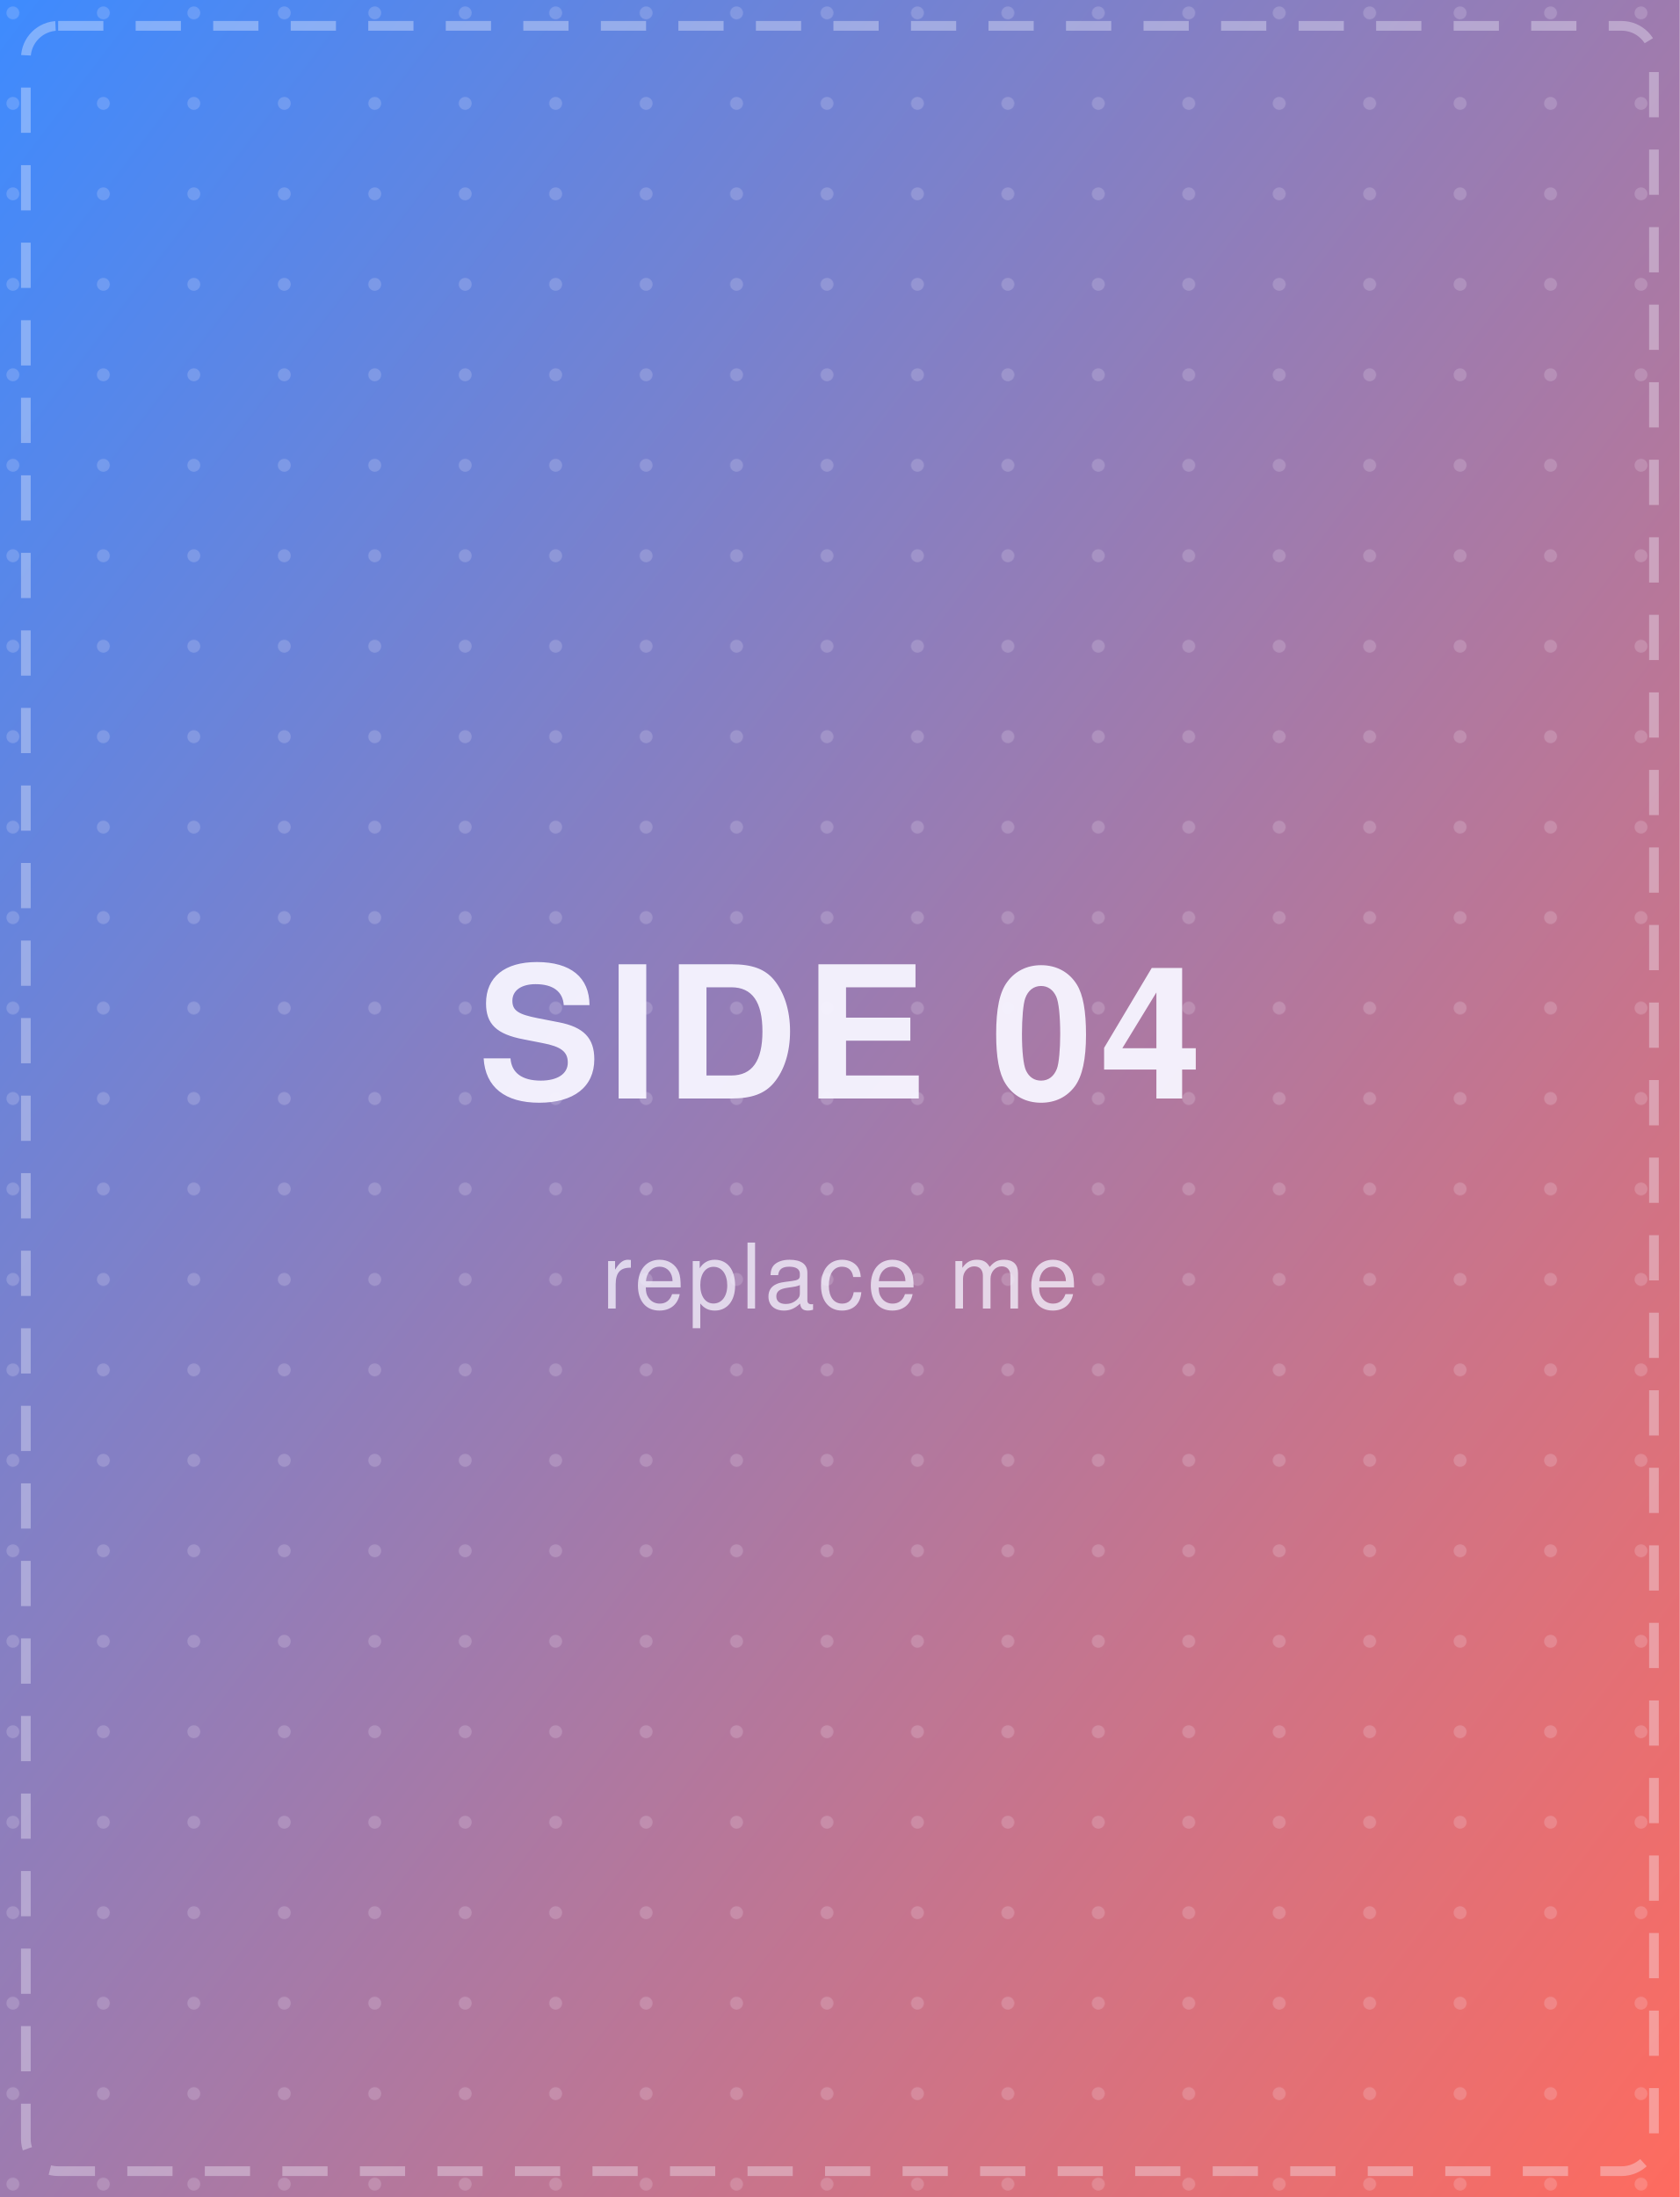
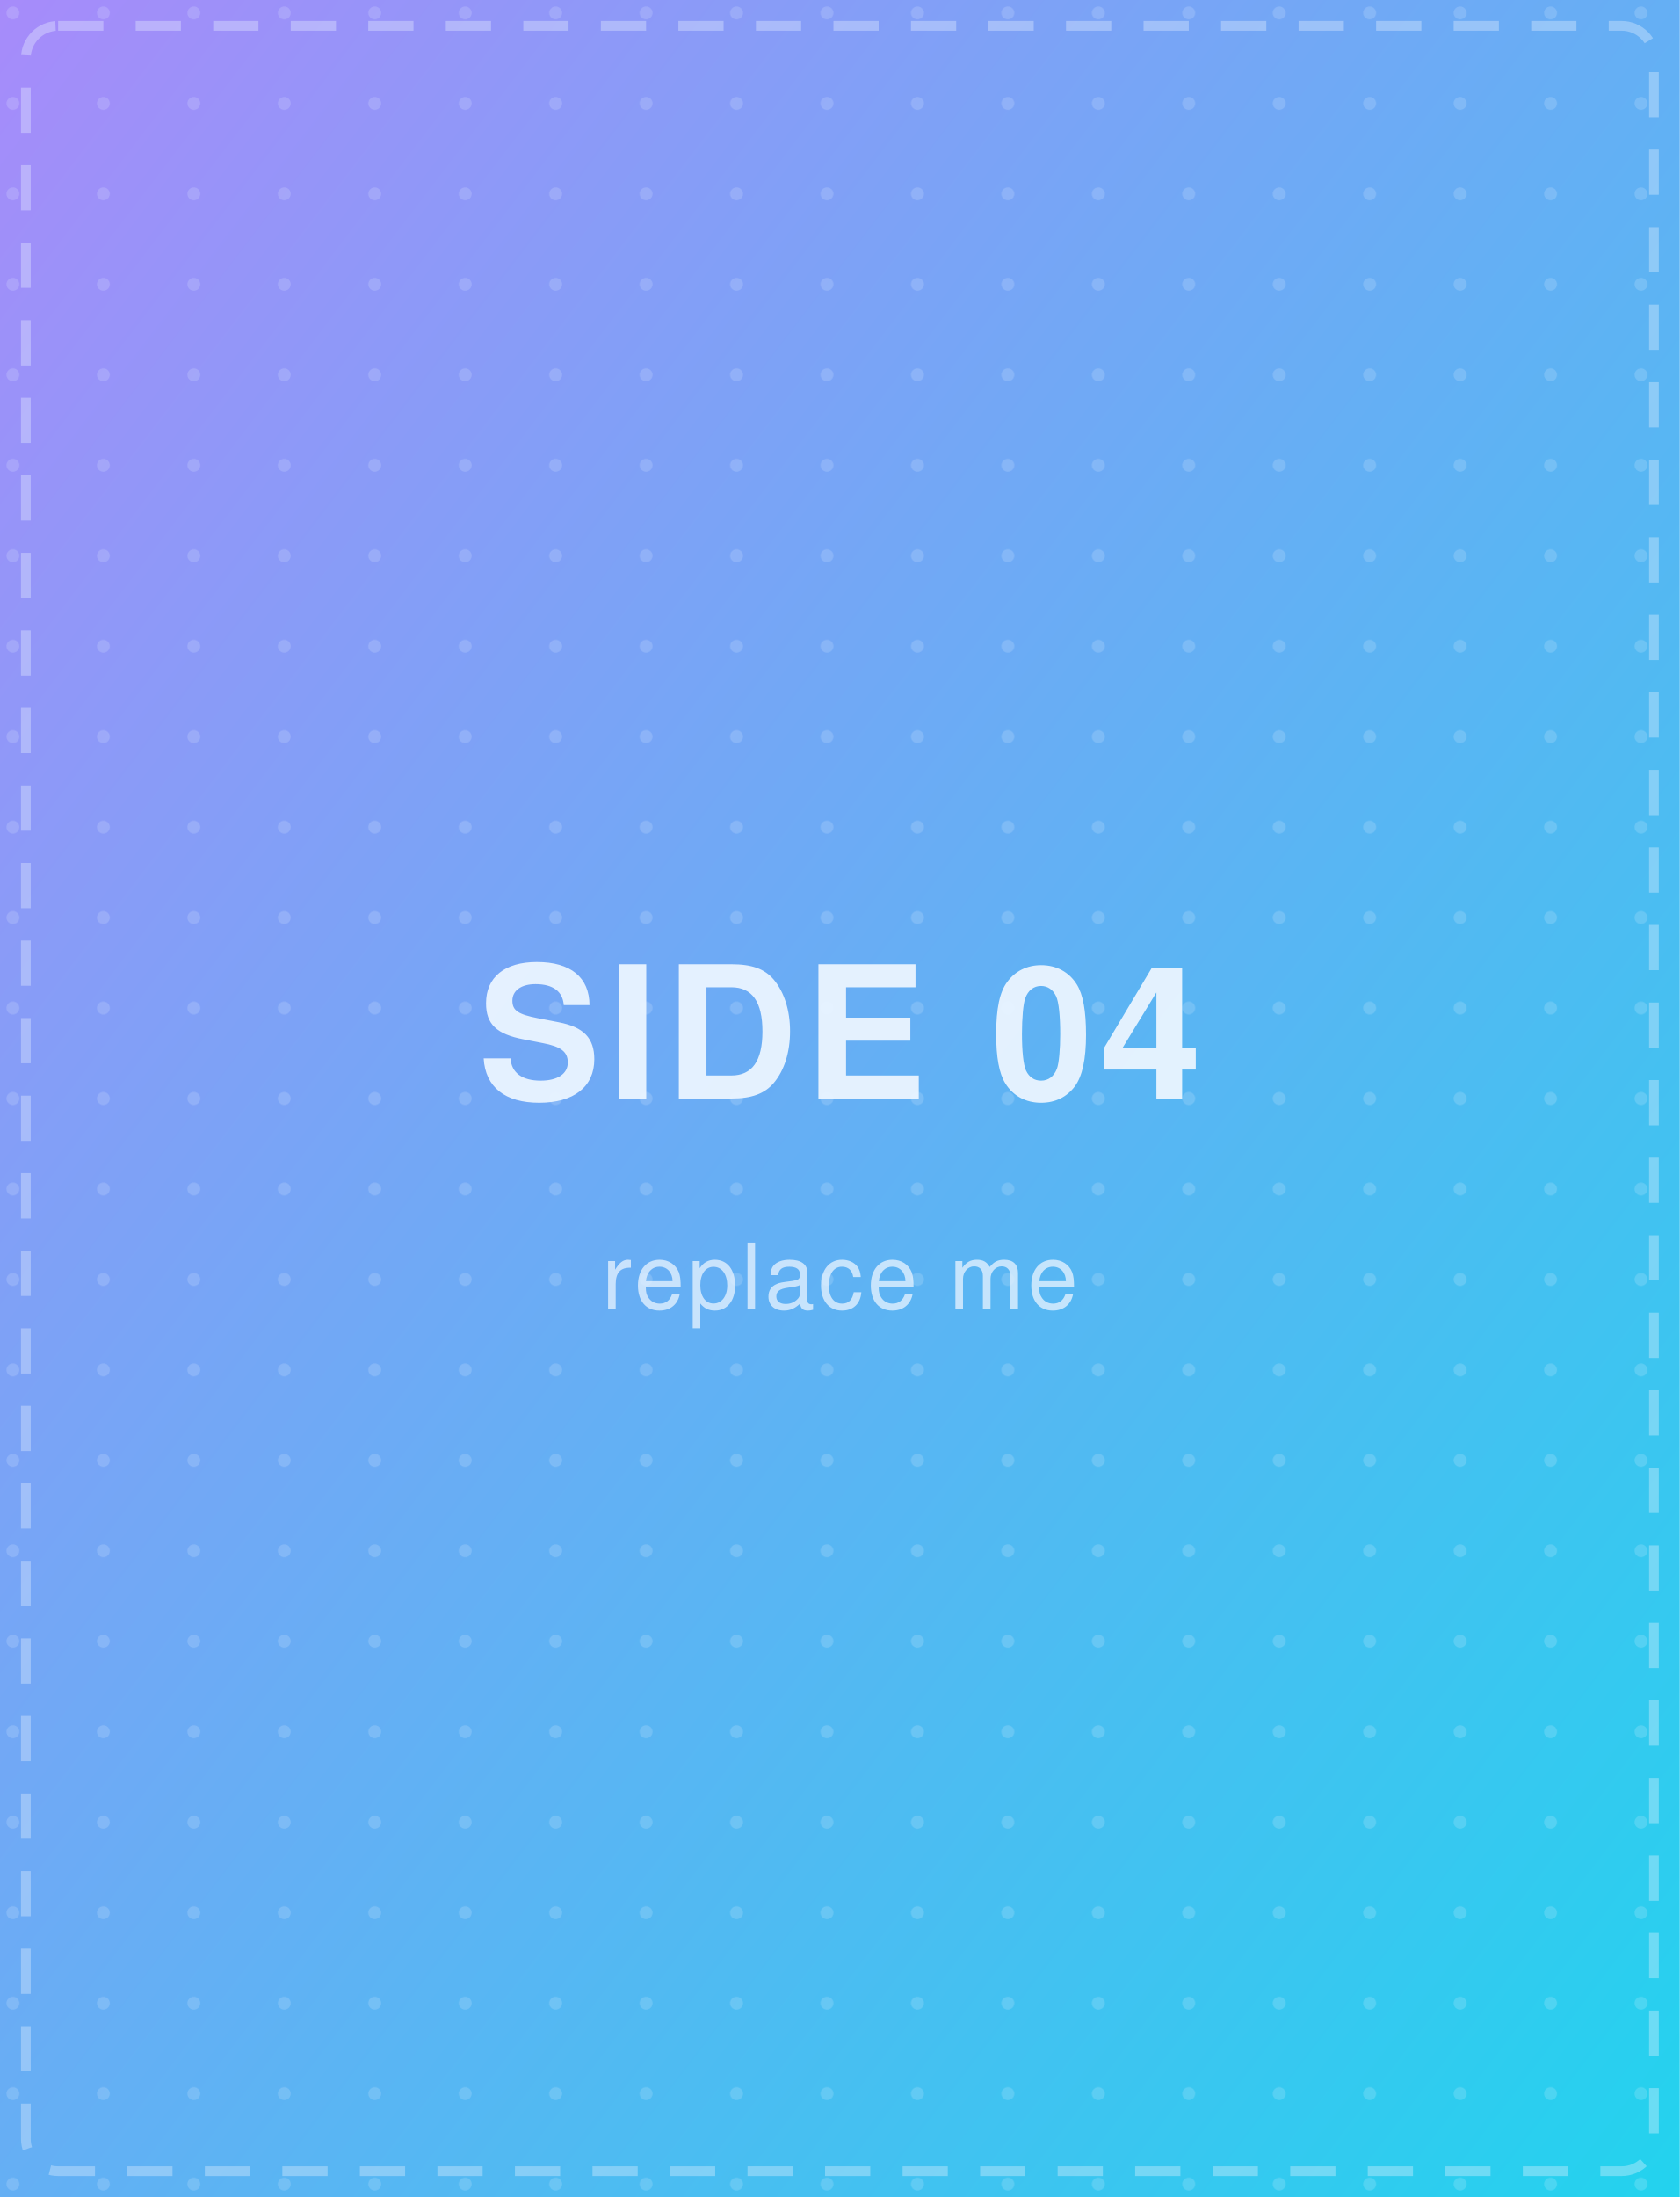
<svg xmlns="http://www.w3.org/2000/svg" viewBox="0 0 520 680" width="520" height="680" role="img" aria-label="SIDE 04 placeholder">
  <defs>
    <linearGradient id="g" x1="0" y1="0" x2="1" y2="1">
-       <stop offset="0" stop-color="#3d8bff" />
-       <stop offset="1" stop-color="#ff6b5e" />
+       <stop offset="0" stop-color="#a78bfa" />
+       <stop offset="1" stop-color="#22d3ee" />
    </linearGradient>
    <pattern id="dots" width="28" height="28" patternUnits="userSpaceOnUse">
-       <circle cx="4" cy="4" r="2" fill="#f7f5ff" opacity="0.18" />
+       <circle cx="4" cy="4" r="2" fill="#eaf4ff" opacity="0.18" />
    </pattern>
  </defs>
  <rect width="520" height="680" fill="url(#g)" />
  <rect width="520" height="680" fill="url(#dots)" />
-   <g fill="#f7f5ff" font-family="Helvetica,Arial,sans-serif" text-anchor="middle">
+   <g fill="#eaf4ff" font-family="Helvetica,Arial,sans-serif" text-anchor="middle">
    <text x="260" y="340" font-size="57" font-weight="700" opacity="0.95" letter-spacing="2">SIDE 04</text>
    <text x="260" y="405" font-size="28" font-weight="500" opacity="0.75" letter-spacing="1">replace me</text>
  </g>
-   <rect x="8" y="8" width="504" height="664" fill="none" stroke="#f7f5ff" stroke-opacity="0.35" stroke-width="3" stroke-dasharray="14 10" rx="10" />
+   <rect x="8" y="8" width="504" height="664" fill="none" stroke="#eaf4ff" stroke-opacity="0.35" stroke-width="3" stroke-dasharray="14 10" rx="10" />
</svg>
